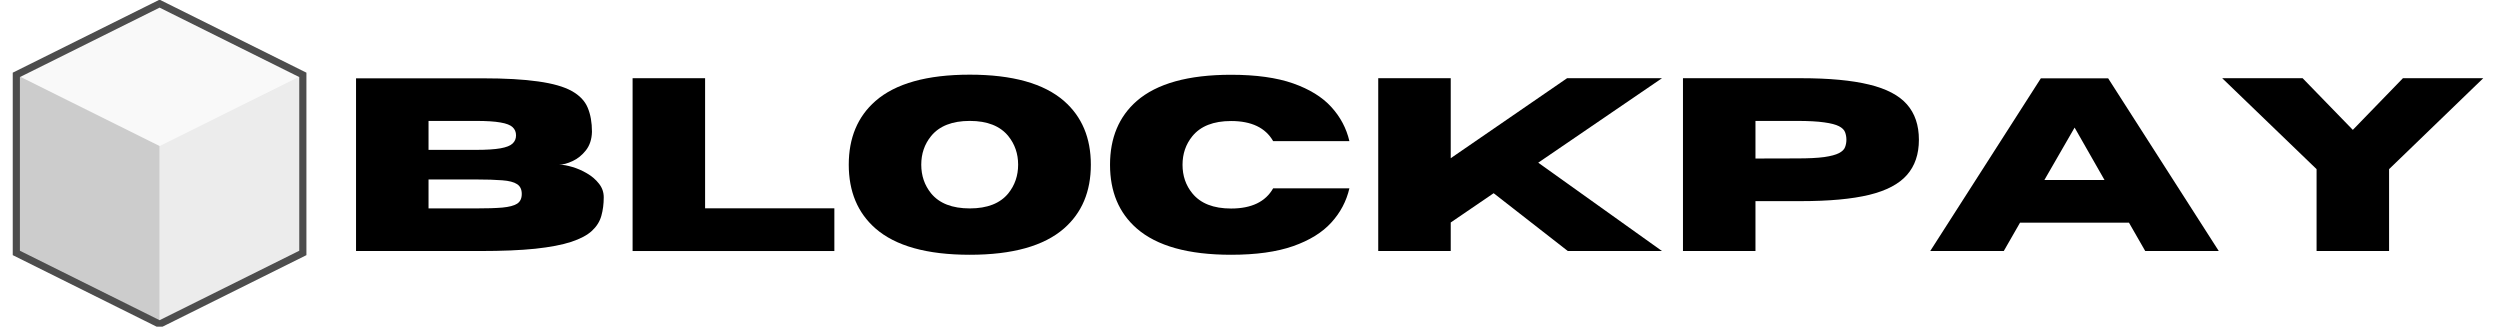
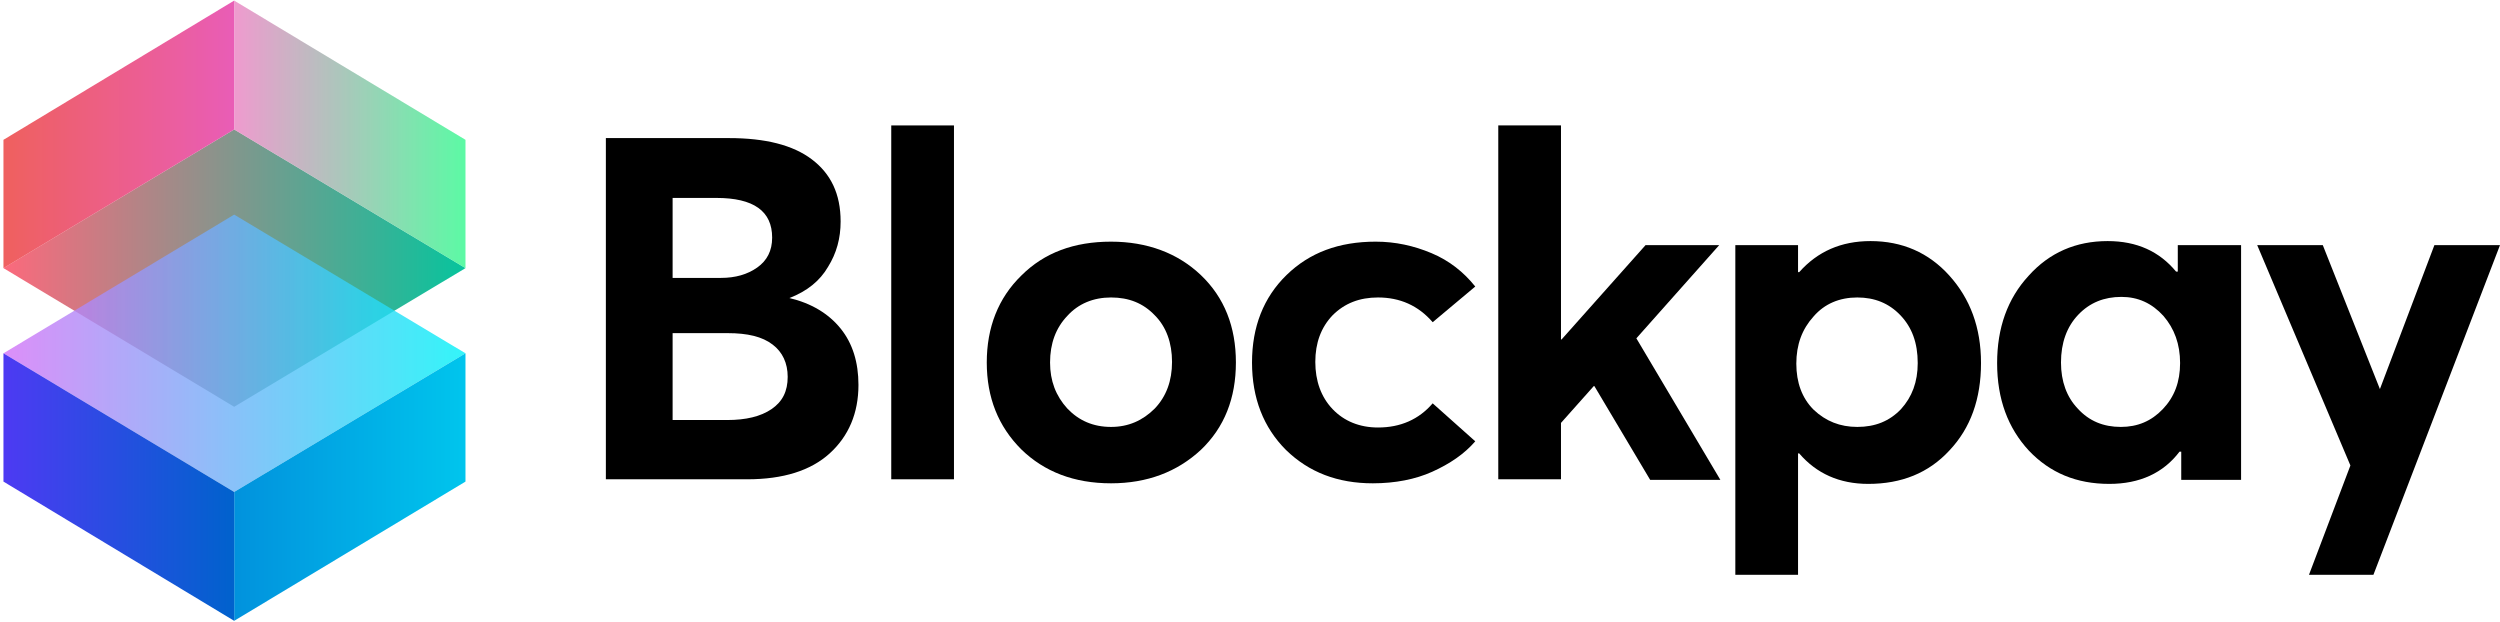
- <svg xmlns="http://www.w3.org/2000/svg" width="500" zoomAndPan="magnify" viewBox="0 0 375 49.5" height="66" preserveAspectRatio="xMidYMid meet" version="1.0">
-   <defs>
-     <g />
-     <clipPath id="5daf082a22">
-       <path d="M 2 0 L 45.996 0 L 45.996 22 L 2 22 Z M 2 0 " clip-rule="nonzero" />
-     </clipPath>
-     <clipPath id="bf4cb1eff9">
-       <path d="M 23 11 L 45.996 11 L 45.996 49 L 23 49 Z M 23 11 " clip-rule="nonzero" />
-     </clipPath>
-     <clipPath id="017303e881">
-       <path d="M 1.875 0 L 45.996 0 L 45.996 49.004 L 1.875 49.004 Z M 1.875 0 " clip-rule="nonzero" />
-     </clipPath>
-   </defs>
-   <g fill="#000000" fill-opacity="1">
-     <g transform="translate(50.51398, 37.65325)">
-       <g>
-         <path d="M 21.484 0 L 2.891 0 L 2.891 -25.906 L 21.875 -25.906 C 25.25 -25.906 28.023 -25.75 30.203 -25.438 C 32.391 -25.133 34.07 -24.656 35.25 -24 C 36.426 -23.344 37.223 -22.508 37.641 -21.5 C 38.066 -20.488 38.281 -19.281 38.281 -17.875 C 38.25 -16.758 37.945 -15.836 37.375 -15.109 C 36.801 -14.379 36.129 -13.836 35.359 -13.484 C 34.598 -13.129 33.926 -12.953 33.344 -12.953 C 33.914 -12.953 34.578 -12.836 35.328 -12.609 C 36.086 -12.391 36.828 -12.066 37.547 -11.641 C 38.266 -11.223 38.859 -10.711 39.328 -10.109 C 39.805 -9.516 40.047 -8.832 40.047 -8.062 C 40.047 -7.051 39.926 -6.125 39.688 -5.281 C 39.457 -4.438 38.988 -3.688 38.281 -3.031 C 37.582 -2.383 36.547 -1.832 35.172 -1.375 C 33.797 -0.926 32 -0.582 29.781 -0.344 C 27.562 -0.113 24.797 0 21.484 0 Z M 20.859 -15.172 C 22.453 -15.172 23.688 -15.25 24.562 -15.406 C 25.438 -15.562 26.039 -15.801 26.375 -16.125 C 26.719 -16.445 26.891 -16.852 26.891 -17.344 C 26.891 -17.852 26.719 -18.266 26.375 -18.578 C 26.039 -18.898 25.438 -19.133 24.562 -19.281 C 23.688 -19.438 22.453 -19.516 20.859 -19.516 L 13.766 -19.516 L 13.766 -15.172 Z M 20.859 -6.391 C 22.492 -6.391 23.816 -6.43 24.828 -6.516 C 25.836 -6.609 26.578 -6.801 27.047 -7.094 C 27.516 -7.395 27.75 -7.883 27.75 -8.562 C 27.75 -9.238 27.516 -9.727 27.047 -10.031 C 26.578 -10.344 25.836 -10.535 24.828 -10.609 C 23.816 -10.691 22.492 -10.734 20.859 -10.734 L 13.766 -10.734 L 13.766 -6.391 Z M 20.859 -6.391 " />
+ <svg xmlns="http://www.w3.org/2000/svg" version="1.1" id="Layer_1" x="0px" y="0px" viewBox="0 0 434.5 108" style="enable-background:new 0 0 434.5 108;" xml:space="preserve">
+   <style type="text/css">
+ 	.st0{fill:url(#SVGID_1_);}
+ 	.st1{opacity:0.8;fill:url(#SVGID_00000088837951536240468040000018114221191026760066_);}
+ 	.st2{opacity:0.8;fill:url(#SVGID_00000011000035488988285510000008049541685171084691_);}
+ 	.st3{opacity:0.8;fill:url(#SVGID_00000044876396335374718870000014388884108546283964_);}
+ 	.st4{fill:url(#SVGID_00000145761165358863523130000012618935088650389654_);}
+ 	.st5{fill:url(#SVGID_00000024723882174796082080000004898268962153567388_);}
+ </style>
+   <g>
+     <g>
+       <g id="_x32_">
+         <linearGradient id="SVGID_1_" gradientUnits="userSpaceOnUse" x1="80.938" y1="46.616" x2="0.554" y2="46.616" gradientTransform="matrix(1 0 0 1 -1.323717e-03 0)">
+           <stop offset="0" style="stop-color:#07C49D" />
+           <stop offset="1" style="stop-color:#FC697C" />
+         </linearGradient>
+         <polygon class="st0" points="80.9,46.6 40.7,70.7 0.6,46.6 40.7,22.5    " />
+         <linearGradient id="SVGID_00000047023586004385069060000000415400026846714299_" gradientUnits="userSpaceOnUse" x1="0.554" y1="23.382" x2="40.746" y2="23.382" gradientTransform="matrix(1 0 0 1 -1.323717e-03 0)">
+           <stop offset="0" style="stop-color:#EB3836" />
+           <stop offset="1" style="stop-color:#E435A4" />
+         </linearGradient>
+         <polygon style="opacity:0.8;fill:url(#SVGID_00000047023586004385069060000000415400026846714299_);" points="0.6,46.6 0.6,24.3      40.7,0.1 40.7,22.5    " />
+         <linearGradient id="SVGID_00000013174622743058208580000015857379148282486695_" gradientUnits="userSpaceOnUse" x1="40.746" y1="23.382" x2="80.457" y2="23.382" gradientTransform="matrix(1 0 0 1 -1.323717e-03 0)">
+           <stop offset="0" style="stop-color:#EB82C2" />
+           <stop offset="1" style="stop-color:#35F78F" />
+         </linearGradient>
+         <polygon style="opacity:0.8;fill:url(#SVGID_00000013174622743058208580000015857379148282486695_);" points="40.7,0.1      80.9,24.3 80.9,46.6 40.7,22.5    " />
+       </g>
+       <g id="_x31_">
+         <linearGradient id="SVGID_00000046307827551518373640000011418535049189910152_" gradientUnits="userSpaceOnUse" x1="-1141.723" y1="-113.569" x2="-1222.106" y2="-113.569" gradientTransform="matrix(-1 0 0 -1 -1141.169 -52.1847)">
+           <stop offset="0" style="stop-color:#D472F7" />
+           <stop offset="0.999" style="stop-color:#01F2F7" />
+         </linearGradient>
+         <polygon style="opacity:0.8;fill:url(#SVGID_00000046307827551518373640000011418535049189910152_);" points="0.6,61.4      40.7,37.3 80.9,61.4 40.7,85.5    " />
+         <linearGradient id="SVGID_00000138571224945942010790000000679283261139660986_" gradientUnits="userSpaceOnUse" x1="40.745" y1="84.618" x2="80.937" y2="84.618">
+           <stop offset="0" style="stop-color:#456FE8" />
+           <stop offset="0" style="stop-color:#0192DD" />
+           <stop offset="1" style="stop-color:#00C5ED" />
+         </linearGradient>
+         <polygon style="fill:url(#SVGID_00000138571224945942010790000000679283261139660986_);" points="80.9,61.4 80.9,83.7      40.7,107.9 40.7,85.5    " />
+         <linearGradient id="SVGID_00000078041302172551286380000007476739935904674214_" gradientUnits="userSpaceOnUse" x1="0.553" y1="84.618" x2="40.745" y2="84.618">
+           <stop offset="0" style="stop-color:#4D3AF3" />
+           <stop offset="1" style="stop-color:#0062CD" />
+         </linearGradient>
+         <polygon style="fill:url(#SVGID_00000078041302172551286380000007476739935904674214_);" points="40.7,107.9 0.6,83.7 0.6,61.4      40.7,85.5    " />
      </g>
    </g>
-   </g>
-   <g fill="#000000" fill-opacity="1">
-     <g transform="translate(91.99809, 37.65325)">
-       <g>
-         <path d="M 33.156 0 L 2.891 0 L 2.891 -25.922 L 13.766 -25.922 L 13.766 -6.406 L 33.156 -6.406 Z M 33.156 0 " />
-       </g>
+     <g>
+       <path d="M137.2,51.8c3.8,0.9,6.8,2.7,8.9,5.3s3.1,5.9,3.1,9.8c0,4.9-1.7,8.9-5,11.9c-3.3,3-8.1,4.5-14.3,4.5h-24.6V24h21.4    c6.3,0,11.1,1.2,14.4,3.7c3.3,2.5,5,6,5,10.8c0,2.9-0.7,5.5-2.2,7.9C142.5,48.8,140.3,50.6,137.2,51.8L137.2,51.8z M116.9,34.4    v13.9h8.4c2.5,0,4.6-0.6,6.3-1.8c1.7-1.2,2.6-2.9,2.6-5.2c0-4.6-3.2-6.9-9.7-6.9H116.9z M126.4,73c3.2,0,5.8-0.6,7.7-1.9    c1.9-1.3,2.8-3.1,2.8-5.6c0-2.4-0.9-4.3-2.6-5.6c-1.8-1.4-4.4-2-7.8-2h-9.6V73H126.4z" />
+       <path d="M154.9,83.3V21.8h10.9v61.5H154.9z" />
+       <path d="M193.1,84c-6.4,0-11.6-2-15.6-5.9c-4-4-6-9-6-15.1c0-6.1,2-11.2,6-15.1c4-4,9.2-5.9,15.6-5.9c6.3,0,11.6,2,15.6,5.8    c4.1,3.9,6.1,9,6.1,15.2c0,6.2-2,11.3-6.1,15.2C204.6,82,199.4,84,193.1,84z M193.1,74.2c3,0,5.5-1.1,7.6-3.2c2-2.1,3-4.8,3-8.1    c0-3.3-1-6.1-3-8.1c-2-2.1-4.5-3.1-7.6-3.1c-3.1,0-5.7,1.1-7.6,3.2c-2,2.1-3,4.8-3,8.1c0,3.2,1,5.8,3,8    C187.5,73.1,190,74.2,193.1,74.2z" />
+       <path d="M238.6,84c-6.1,0-11.1-1.9-15.1-5.8c-3.9-3.9-5.9-9-5.9-15.2c0-6.2,2-11.3,6-15.2c4-3.9,9.1-5.8,15.5-5.8    c3.4,0,6.6,0.7,9.7,2c3.1,1.3,5.6,3.3,7.6,5.8L249,56c-2.5-2.9-5.7-4.3-9.5-4.3c-3.2,0-5.8,1-7.9,3.1c-2,2.1-3,4.8-3,8.1    c0,3.3,1,6.1,3,8.2c2,2.1,4.7,3.2,7.9,3.2c3.9,0,7.1-1.4,9.5-4.2l7.4,6.6c-1.9,2.2-4.4,3.9-7.5,5.3C246,83.3,242.5,84,238.6,84z" />
+       <path d="M277.1,67.1l-0.1,0l-5.7,6.4v9.8h-10.9V21.8h10.9V59l0.1,0L286,42.6h12.8l-14.4,16.2l14.6,24.6h-12.2L277.1,67.1z" />
+       <path d="M325.1,41.9c5.5,0,10.1,2,13.7,6c3.6,4,5.5,9,5.5,15.2c0,6.2-1.8,11.3-5.5,15.2c-3.6,3.9-8.3,5.8-14.1,5.8    c-5,0-9-1.8-12-5.3h-0.2v21.1h-10.9V42.6h10.9v4.7h0.2C315.9,43.7,320,41.9,325.1,41.9z M322.8,74.2c3.1,0,5.6-1,7.6-3.1    c1.9-2.1,2.9-4.7,2.9-8c0-3.5-1-6.2-3-8.3c-2-2.1-4.5-3.1-7.5-3.1c-3.1,0-5.7,1.1-7.6,3.3c-2,2.2-3,4.9-3,8.2c0,3.3,1,6,3,8    C317.3,73.2,319.8,74.2,322.8,74.2z" />
+       <path d="M378.6,42.6h10.9v40.8h-10.4v-4.9h-0.3c-2.8,3.7-6.9,5.6-12.2,5.6c-5.7,0-10.3-1.9-14-5.8c-3.6-3.9-5.5-8.9-5.5-15.2    c0-6.1,1.8-11.2,5.5-15.2c3.6-4,8.2-6,13.7-6c5.1,0,9,1.8,11.9,5.3h0.3V42.6z M368.6,74.2c2.9,0,5.3-1,7.3-3.1c2-2.1,3-4.7,3-8    c0-3.3-1-6-2.9-8.2c-2-2.2-4.4-3.3-7.3-3.3c-3,0-5.5,1-7.5,3.1c-2,2.1-3,4.9-3,8.3c0,3.3,1,6,2.9,8    C363.1,73.2,365.6,74.2,368.6,74.2z" />
+       <path d="M423.1,42.6h11.4l-22,57.3l-11.2,0l7.2-19l-16.2-38.3h11.4l10,25.2l-0.1-0.1L423.1,42.6z" />
    </g>
  </g>
-   <g fill="#000000" fill-opacity="1">
-     <g transform="translate(125.8608, 37.65325)">
-       <g>
-         <path d="M 19.609 0.562 C 13.191 0.562 8.473 -0.754 5.453 -3.391 C 2.785 -5.734 1.453 -8.922 1.453 -12.953 C 1.453 -16.973 2.785 -20.156 5.453 -22.5 C 8.473 -25.133 13.191 -26.453 19.609 -26.453 C 26.016 -26.453 30.727 -25.133 33.75 -22.5 C 36.426 -20.156 37.766 -16.973 37.766 -12.953 C 37.766 -8.922 36.426 -5.734 33.75 -3.391 C 30.727 -0.754 26.016 0.562 19.609 0.562 Z M 19.609 -6.391 C 22.234 -6.391 24.16 -7.145 25.391 -8.656 C 26.367 -9.875 26.859 -11.305 26.859 -12.953 C 26.859 -14.598 26.367 -16.023 25.391 -17.234 C 24.16 -18.754 22.234 -19.516 19.609 -19.516 C 16.973 -19.516 15.035 -18.754 13.797 -17.234 C 12.816 -16.023 12.328 -14.598 12.328 -12.953 C 12.328 -11.305 12.816 -9.875 13.797 -8.656 C 15.035 -7.145 16.973 -6.391 19.609 -6.391 Z M 19.609 -6.391 " />
-       </g>
-     </g>
-   </g>
-   <g fill="#000000" fill-opacity="1">
-     <g transform="translate(165.0513, 37.65325)">
-       <g>
-         <path d="M 19.609 0.562 C 13.191 0.562 8.473 -0.754 5.453 -3.391 C 2.785 -5.723 1.453 -8.906 1.453 -12.938 C 1.453 -16.969 2.785 -20.156 5.453 -22.5 C 8.473 -25.125 13.191 -26.438 19.609 -26.438 C 23.359 -26.438 26.461 -26.004 28.922 -25.141 C 31.379 -24.273 33.285 -23.098 34.641 -21.609 C 36.004 -20.117 36.91 -18.41 37.359 -16.484 L 25.922 -16.484 C 24.773 -18.492 22.672 -19.5 19.609 -19.5 C 16.973 -19.5 15.035 -18.738 13.797 -17.219 C 12.816 -16.008 12.328 -14.582 12.328 -12.938 C 12.328 -11.281 12.816 -9.852 13.797 -8.656 C 15.035 -7.133 16.973 -6.375 19.609 -6.375 C 22.672 -6.375 24.773 -7.383 25.922 -9.406 L 37.359 -9.406 C 36.91 -7.469 36.004 -5.754 34.641 -4.266 C 33.285 -2.773 31.379 -1.598 28.922 -0.734 C 26.461 0.129 23.359 0.562 19.609 0.562 Z M 19.609 0.562 " />
-       </g>
-     </g>
-   </g>
-   <g fill="#000000" fill-opacity="1">
-     <g transform="translate(203.8444, 37.65325)">
-       <g>
-         <path d="M 45.453 0 L 31.328 0 L 20.203 -8.672 L 13.766 -4.281 L 13.766 0 L 2.891 0 L 2.891 -25.922 L 13.766 -25.922 L 13.766 -13.922 L 31.219 -25.922 L 45.453 -25.922 L 26.891 -13.25 Z M 45.453 0 " />
-       </g>
-     </g>
-   </g>
-   <g fill="#000000" fill-opacity="1">
-     <g transform="translate(249.5546, 37.65325)">
-       <g>
-         <path d="M 13.766 0 L 2.891 0 L 2.891 -25.922 L 20.578 -25.922 C 24.805 -25.922 28.219 -25.602 30.812 -24.969 C 33.406 -24.344 35.297 -23.352 36.484 -22 C 37.68 -20.645 38.281 -18.875 38.281 -16.688 C 38.281 -14.52 37.68 -12.758 36.484 -11.406 C 35.297 -10.051 33.406 -9.055 30.812 -8.422 C 28.219 -7.797 24.805 -7.484 20.578 -7.484 L 13.766 -7.484 Z M 13.766 -13.875 L 19.984 -13.891 C 21.711 -13.891 23.078 -13.957 24.078 -14.094 C 25.078 -14.238 25.816 -14.438 26.297 -14.688 C 26.773 -14.938 27.078 -15.234 27.203 -15.578 C 27.336 -15.922 27.406 -16.289 27.406 -16.688 C 27.406 -17.102 27.336 -17.484 27.203 -17.828 C 27.078 -18.172 26.773 -18.469 26.297 -18.719 C 25.816 -18.969 25.078 -19.16 24.078 -19.297 C 23.078 -19.441 21.711 -19.516 19.984 -19.516 L 13.766 -19.516 Z M 13.766 -13.875 " />
-       </g>
-     </g>
-   </g>
-   <g fill="#000000" fill-opacity="1">
-     <g transform="translate(289.2688, 37.65325)">
-       <g>
-         <path d="M 43.547 0 L 32.516 0 L 30.078 -4.25 L 13.734 -4.25 L 11.297 0 L 0.266 0 L 16.859 -25.906 L 26.953 -25.906 Z M 26.406 -10.656 L 21.922 -18.516 L 17.391 -10.656 Z M 26.406 -10.656 " />
-       </g>
-     </g>
-   </g>
-   <g fill="#000000" fill-opacity="1">
-     <g transform="translate(333.0646, 37.65325)">
-       <g>
-         <path d="M 25.297 0 L 14.422 0 L 14.422 -12.281 L 0.266 -25.922 L 12.328 -25.922 L 19.859 -18.172 L 27.375 -25.922 L 39.422 -25.922 L 25.297 -12.281 Z M 25.297 0 " />
-       </g>
-     </g>
-   </g>
-   <g clip-path="url(#5daf082a22)">
-     <path fill="#f9f9f9" d="M 23.938 0.535 L 2.449 11.219 L 23.938 21.902 L 45.426 11.219 Z M 23.938 0.535 " fill-opacity="1" fill-rule="nonzero" />
-   </g>
-   <g clip-path="url(#bf4cb1eff9)">
-     <path fill="#ececec" d="M 23.938 21.902 L 23.938 48.609 L 45.426 37.926 L 45.426 11.219 Z M 23.938 21.902 " fill-opacity="1" fill-rule="nonzero" />
-   </g>
-   <path fill="#cccccc" d="M 23.938 21.902 L 23.938 48.609 L 2.449 37.926 L 2.449 11.219 Z M 23.938 21.902 " fill-opacity="1" fill-rule="nonzero" />
-   <g clip-path="url(#017303e881)">
-     <path stroke-linecap="butt" transform="matrix(1.074407, 0, 0, 1.068374, -8.296405, -1.989312)" fill="none" stroke-linejoin="miter" d="M 30.002 2.374 L 10.001 12.374 L 10.001 37.375 L 30.002 47.375 L 50.002 37.375 L 50.002 12.374 Z M 30.002 2.374 " stroke="#4d4d4d" stroke-width="1" stroke-opacity="1" stroke-miterlimit="4" />
-   </g>
</svg>
